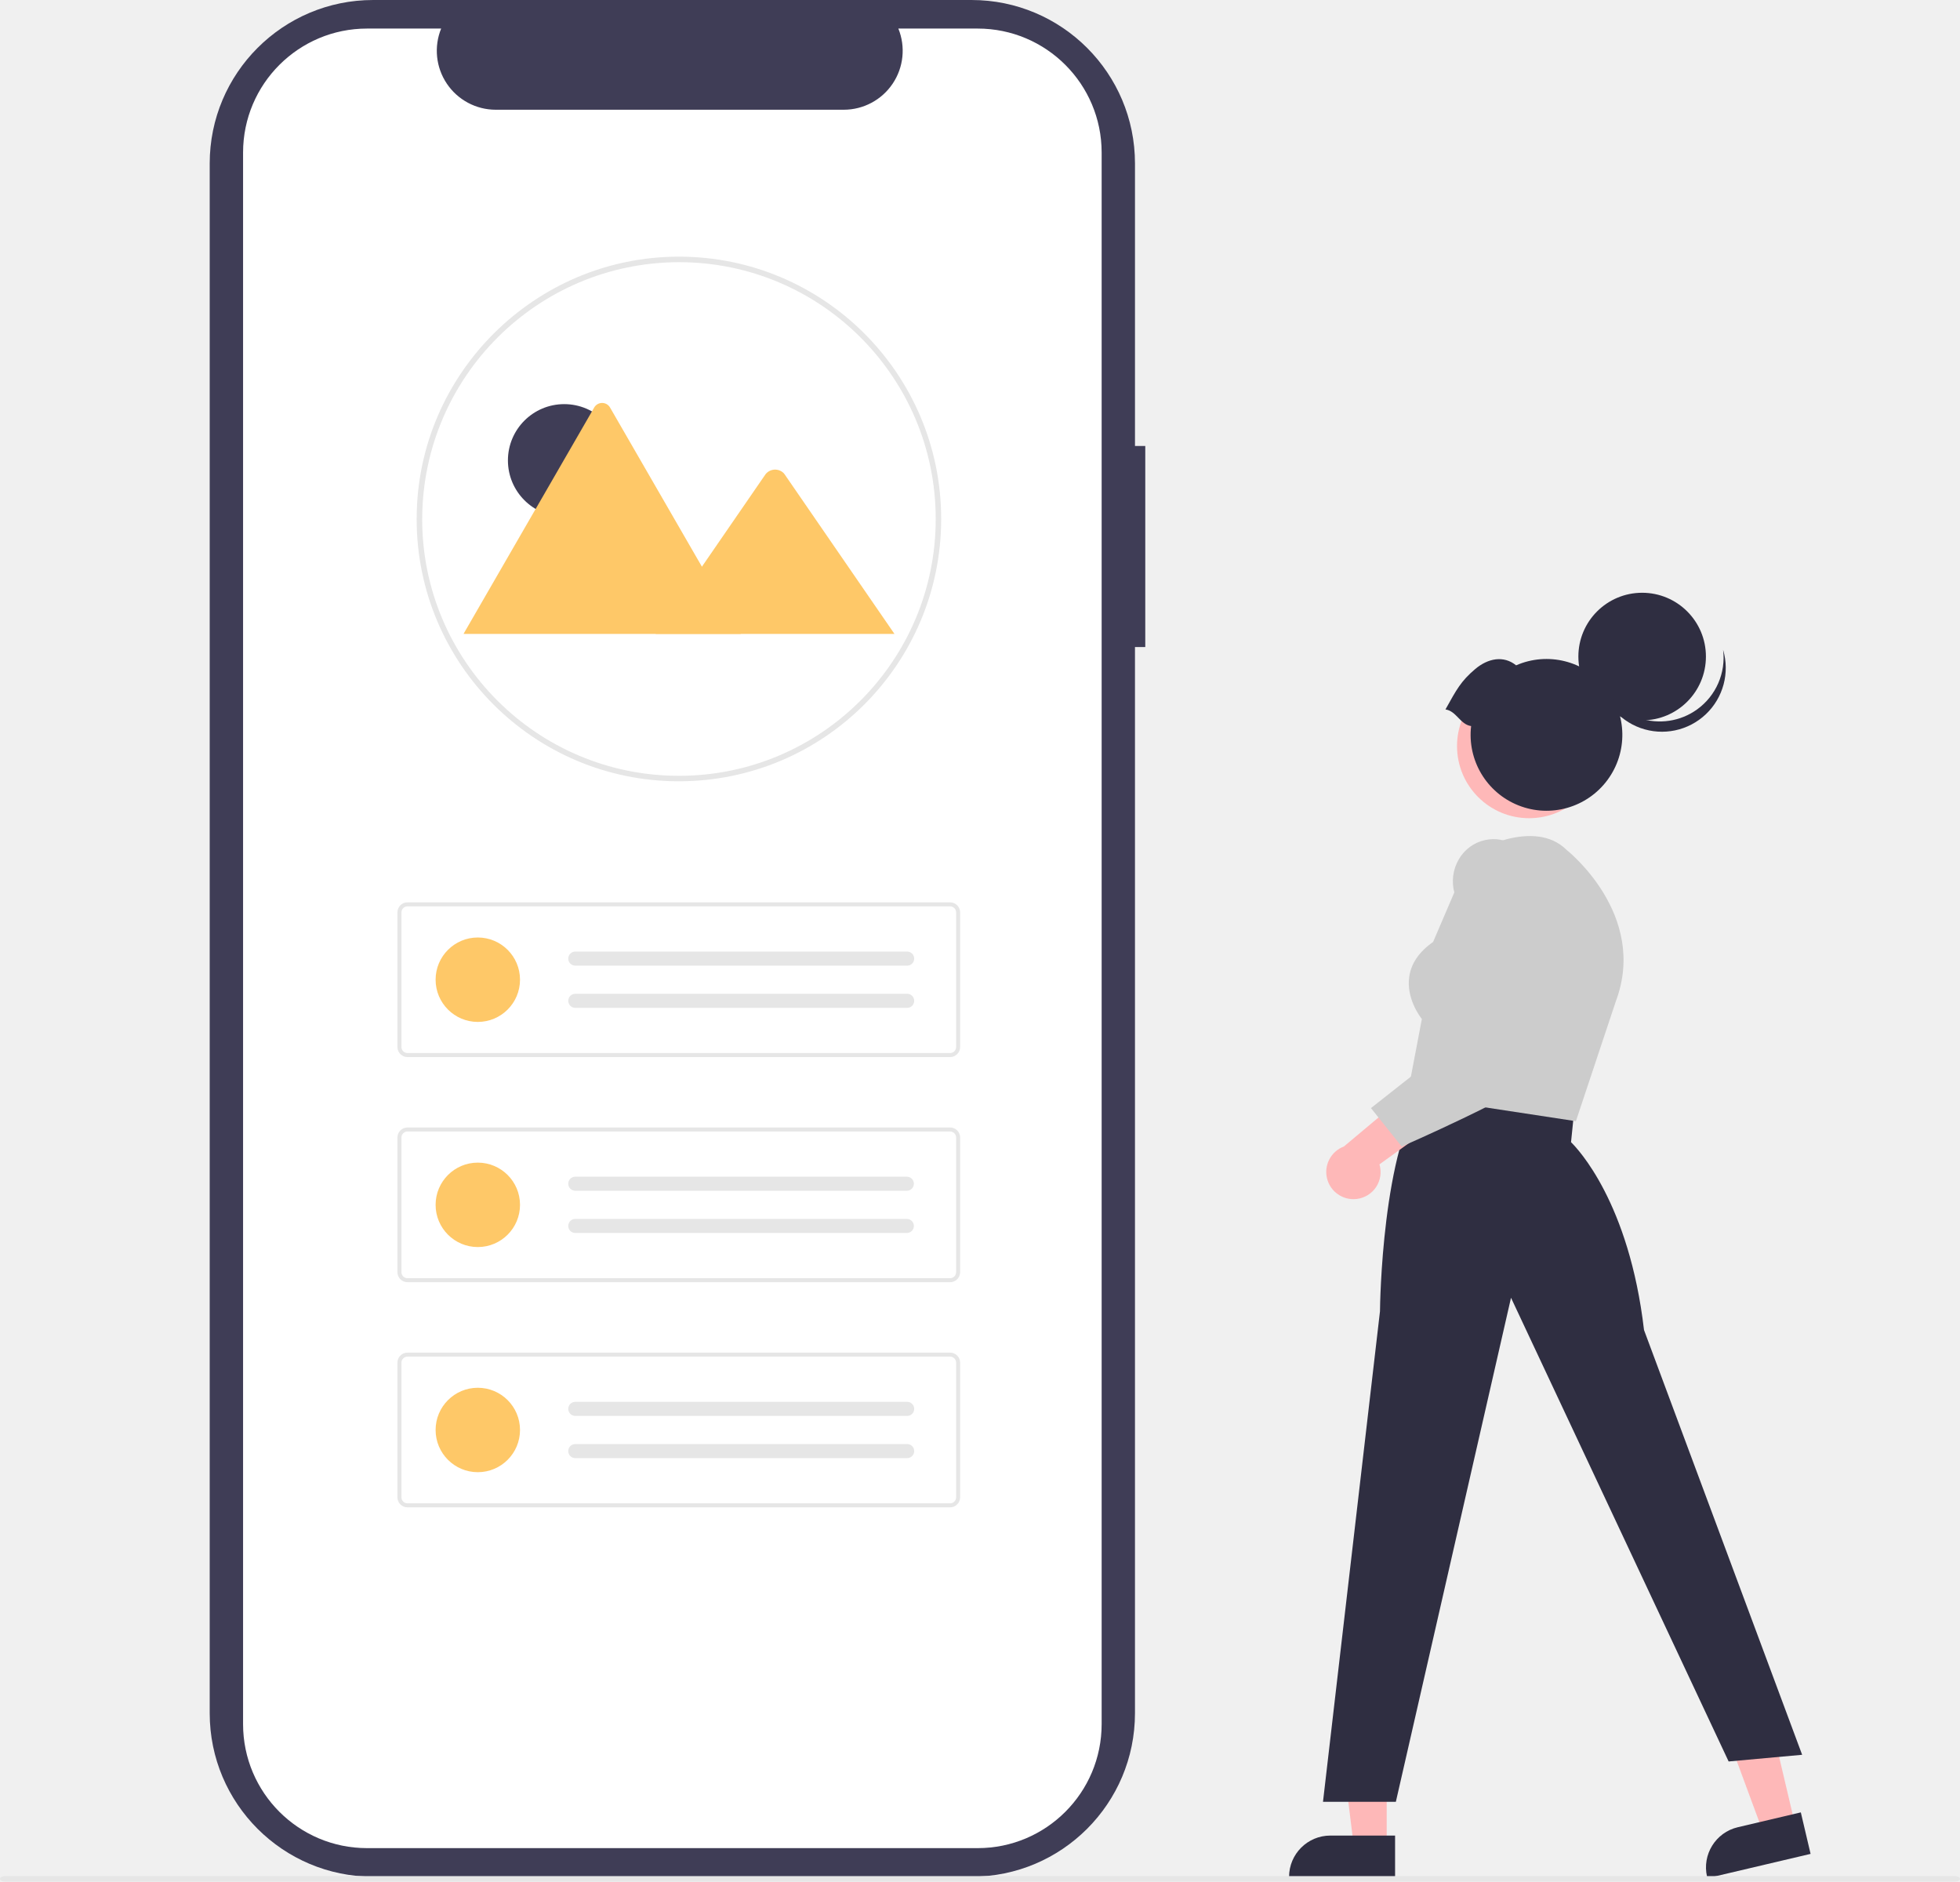
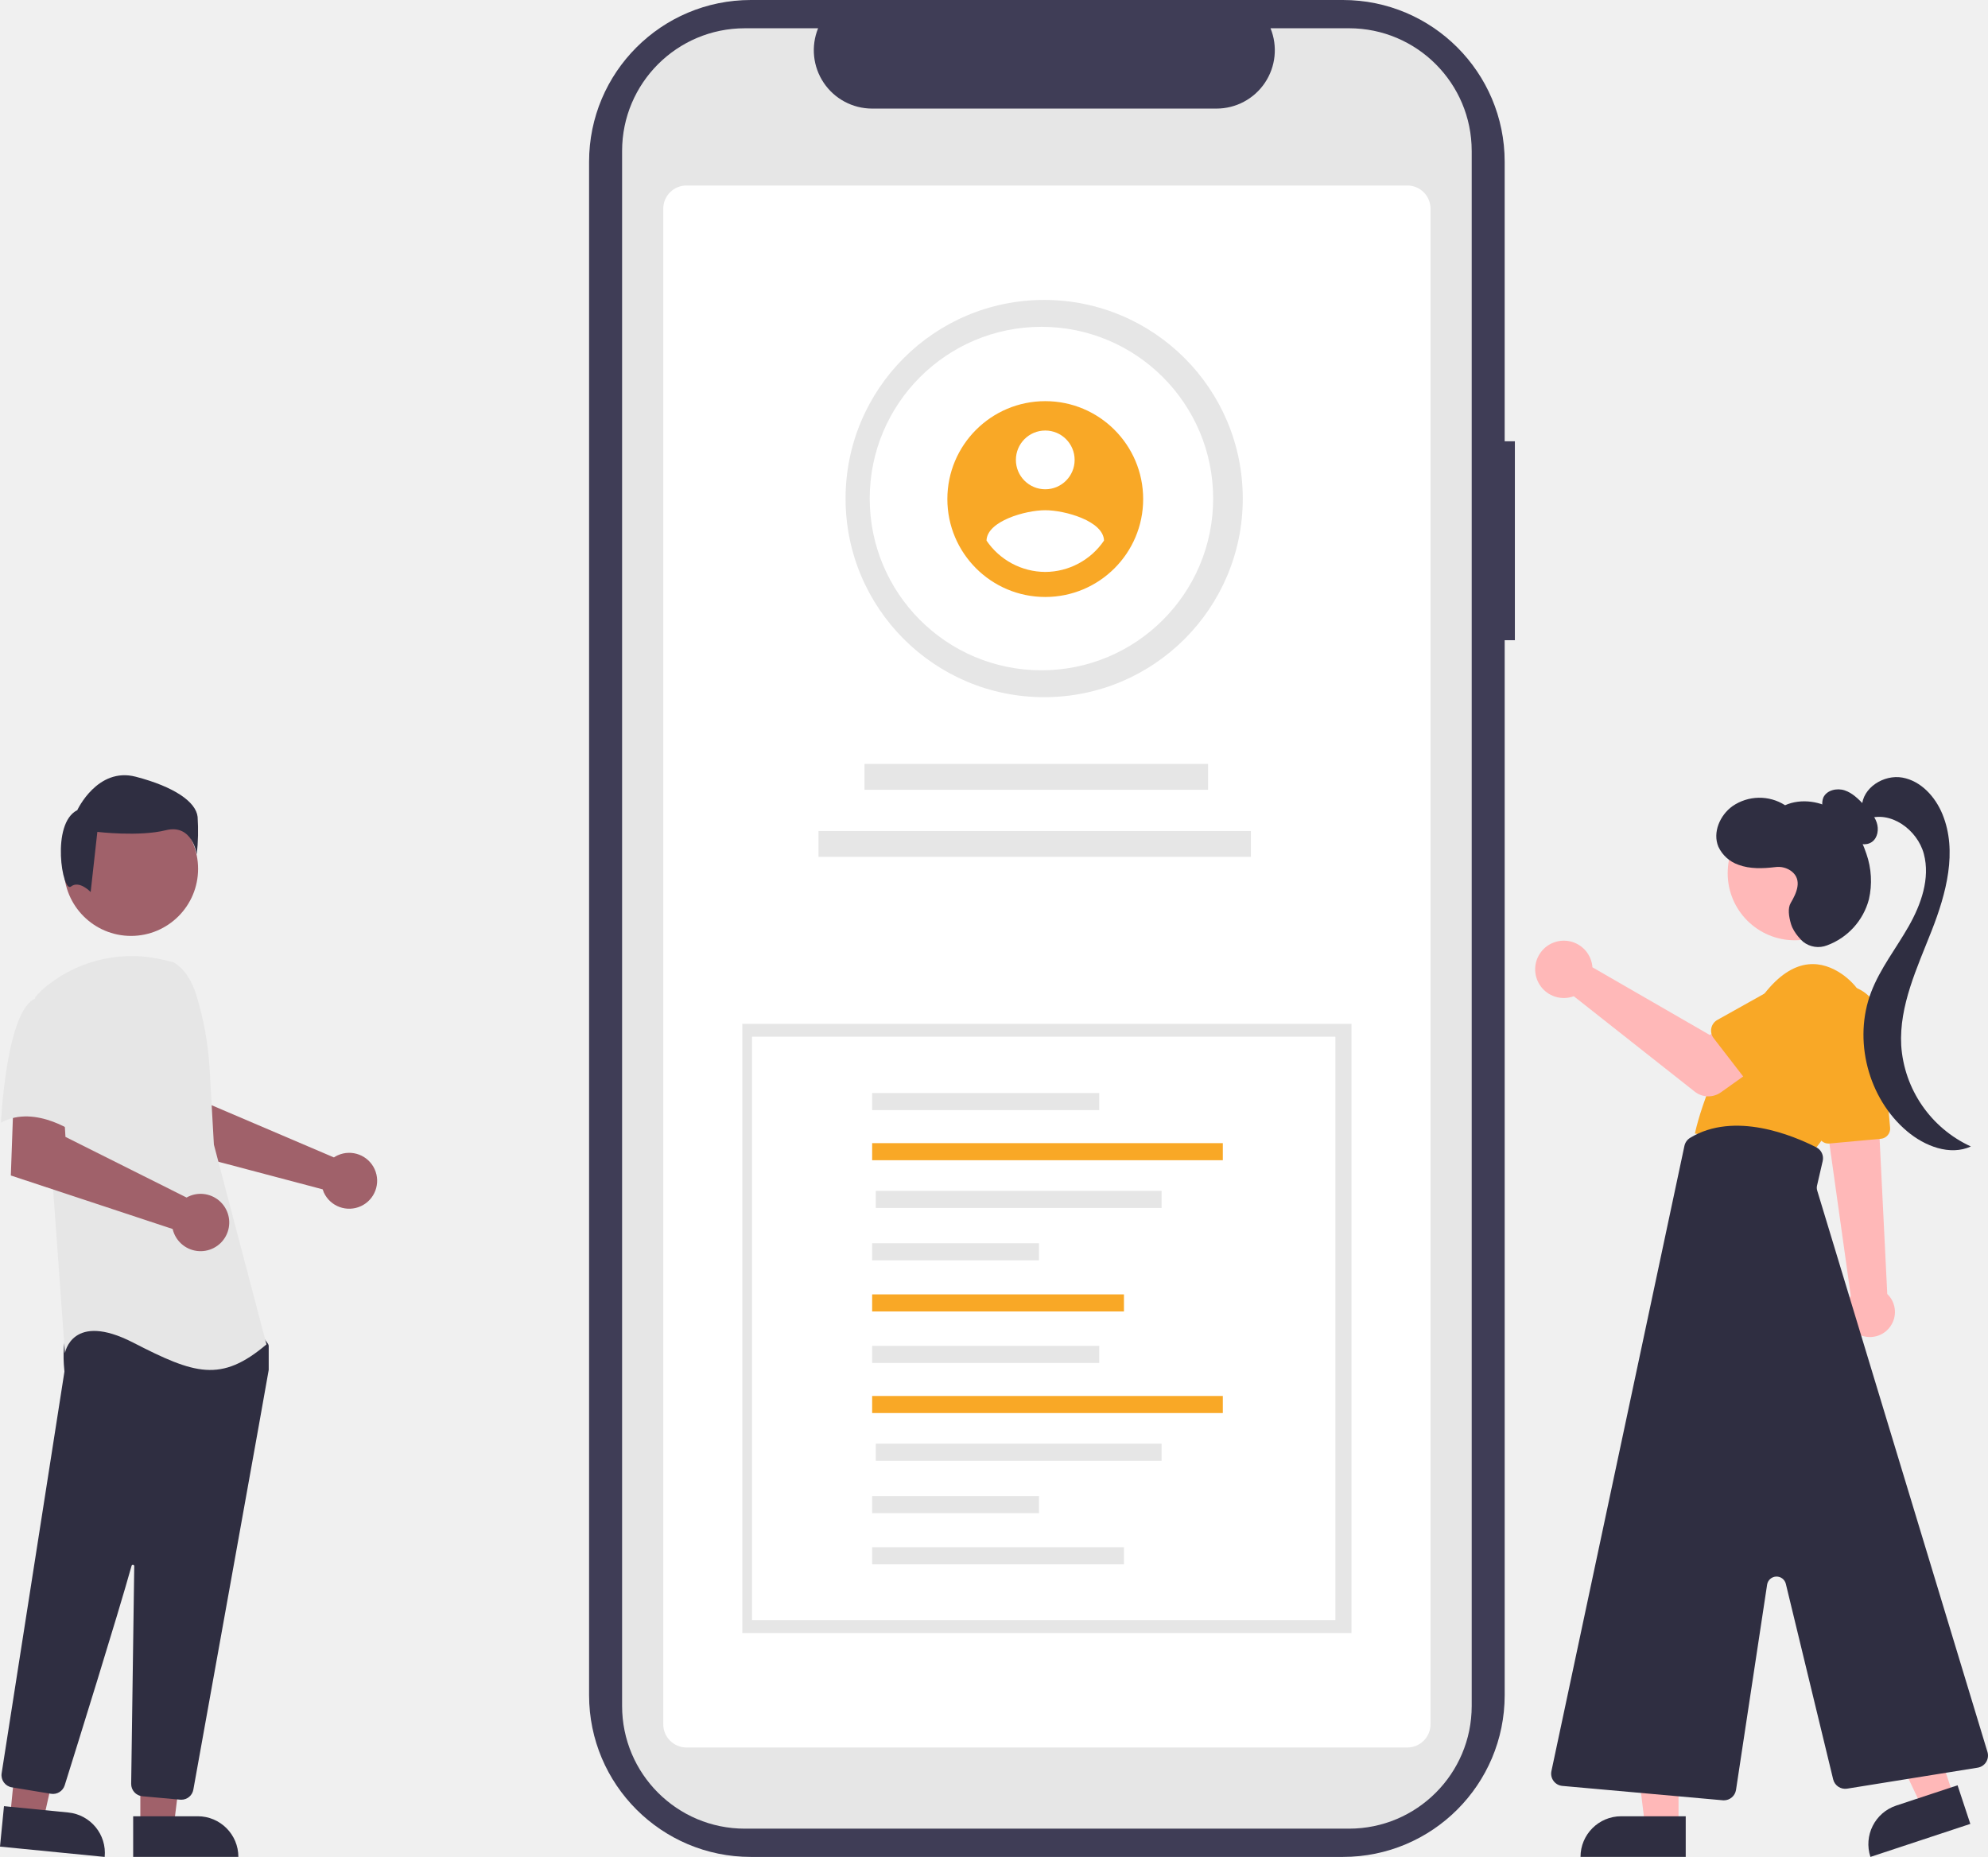
- <svg xmlns="http://www.w3.org/2000/svg" width="742.418" height="712.575" viewBox="0 0 742.418 712.575">
-   <g id="Group_29" data-name="Group 29" transform="translate(-245 -109)">
-     <path id="Path_339-291" data-name="Path 339" d="M825.818,262.524h-3.9V155.547A61.915,61.915,0,0,0,760,93.632H533.353a61.915,61.915,0,0,0-61.916,61.916V742.43a61.915,61.915,0,0,0,61.915,61.915H760a61.915,61.915,0,0,0,61.915-61.915V338.672h3.9Z" transform="translate(-147.004 15.369)" fill="#3f3d56" />
-     <path id="Path_340-292" data-name="Path 340" d="M808.736,150.925V746.1a46.959,46.959,0,0,1-46.942,46.952h-231.3A46.966,46.966,0,0,1,483.521,746.1V150.925a46.965,46.965,0,0,1,46.971-46.951H558.55a22.329,22.329,0,0,0,20.656,30.74H711.074a22.329,22.329,0,0,0,20.656-30.74h30.055a46.959,46.959,0,0,1,46.951,46.942Z" transform="translate(-146.449 15.843)" fill="#fff" />
-     <g id="Group_26" data-name="Group 26" transform="translate(402.822 206.2)">
-       <path id="Path_45-293" data-name="Path 45" d="M446.878,474.642a99.3,99.3,0,0,1-99.337-99.254V375.3c0-.208,0-.427.012-.635.3-54.4,44.863-98.7,99.325-98.7a99.337,99.337,0,1,1,.011,198.674h-.011Zm0-196.587a97.454,97.454,0,0,0-97.233,96.677c-.011.222-.011.4-.011.569a97.258,97.258,0,1,0,97.259-97.246Z" transform="translate(-347.54 -275.967)" fill="#e6e6e6" />
-       <g id="Group_27" data-name="Group 27" transform="translate(17.768 55.394)">
-         <ellipse id="Ellipse_7" data-name="Ellipse 7" cx="21.322" cy="21.322" rx="21.322" ry="21.322" transform="translate(16.803 0.451)" fill="#3f3d56" />
-         <path id="Path_63-294" data-name="Path 63" d="M476.175,412.51h-104.6a2.141,2.141,0,0,1-.391-.031l49.472-85.686a3.463,3.463,0,0,1,6.029,0l33.2,57.5,1.59,2.751Z" transform="translate(-371.188 -325.034)" fill="#fec868" />
-         <path id="Path_65-295" data-name="Path 65" d="M533.713,412.268H443.245l17.53-25.464,1.261-1.835,22.844-33.184a4.622,4.622,0,0,1,6.866-.41,4.131,4.131,0,0,1,.329.41Z" transform="translate(-370.49 -324.791)" fill="#fec868" />
-       </g>
-     </g>
-     <path id="Path_39-296" data-name="Path 39" d="M516.164,595.55H310.627a3.81,3.81,0,0,1-3.806-3.806V540.76a3.811,3.811,0,0,1,3.806-3.806H516.164a3.811,3.811,0,0,1,3.806,3.806v50.985a3.811,3.811,0,0,1-3.806,3.806ZM310.627,538.476a2.286,2.286,0,0,0-2.284,2.284v50.985a2.286,2.286,0,0,0,2.284,2.284H516.164a2.286,2.286,0,0,0,2.284-2.284V540.76a2.286,2.286,0,0,0-2.284-2.284Z" transform="translate(88.717 -86.233)" fill="#e6e6e6" />
-     <circle id="Ellipse_5" data-name="Ellipse 5" cx="15.986" cy="15.986" r="15.986" transform="translate(410.001 464.033)" fill="#fec868" />
-     <path id="Path_40-297" data-name="Path 40" d="M397.513,562.313a2.664,2.664,0,1,0,0,5.329H523.118a2.665,2.665,0,1,0,.087-5.328H397.513Z" transform="translate(65.395 -92.952)" fill="#e6e6e6" />
-     <path id="Path_41-298" data-name="Path 41" d="M397.513,584.061a2.664,2.664,0,1,0,0,5.329H523.118a2.665,2.665,0,1,0,.087-5.328H397.513Z" transform="translate(65.395 -98.714)" fill="#e6e6e6" />
-     <path id="Path_42-299" data-name="Path 42" d="M516.164,711.54H310.627a3.81,3.81,0,0,1-3.806-3.806V656.75a3.811,3.811,0,0,1,3.806-3.806H516.164a3.811,3.811,0,0,1,3.806,3.806v50.985A3.811,3.811,0,0,1,516.164,711.54ZM310.627,654.466a2.286,2.286,0,0,0-2.284,2.284v50.985a2.286,2.286,0,0,0,2.284,2.284H516.164a2.286,2.286,0,0,0,2.284-2.284V656.75a2.286,2.286,0,0,0-2.284-2.284Z" transform="translate(88.717 -116.963)" fill="#e6e6e6" />
-     <circle id="Ellipse_6" data-name="Ellipse 6" cx="15.986" cy="15.986" r="15.986" transform="translate(410.001 549.292)" fill="#fec868" />
-     <path id="Path_43-300" data-name="Path 43" d="M397.513,678.3a2.664,2.664,0,1,0,0,5.329H523.118a2.665,2.665,0,0,0,.087-5.328H397.513Z" transform="translate(65.395 -123.682)" fill="#e6e6e6" />
-     <path id="Path_44-301" data-name="Path 44" d="M397.513,700.051a2.664,2.664,0,1,0,0,5.329H523.118a2.665,2.665,0,0,0,.087-5.328H397.513Z" transform="translate(65.395 -129.444)" fill="#e6e6e6" />
-     <path id="Path_39-2-302" data-name="Path 39" d="M516.164,595.55H310.627a3.81,3.81,0,0,1-3.806-3.806V540.76a3.811,3.811,0,0,1,3.806-3.806H516.164a3.811,3.811,0,0,1,3.806,3.806v50.985a3.811,3.811,0,0,1-3.806,3.806ZM310.627,538.476a2.286,2.286,0,0,0-2.284,2.284v50.985a2.286,2.286,0,0,0,2.284,2.284H516.164a2.286,2.286,0,0,0,2.284-2.284V540.76a2.286,2.286,0,0,0-2.284-2.284Z" transform="translate(88.717 84.286)" fill="#e6e6e6" />
-     <circle id="Ellipse_5-2" data-name="Ellipse 5" cx="15.986" cy="15.986" r="15.986" transform="translate(410.001 634.552)" fill="#fec868" />
-     <path id="Path_40-2-303" data-name="Path 40" d="M397.513,562.313a2.664,2.664,0,1,0,0,5.329H523.118a2.665,2.665,0,1,0,.087-5.328H397.513Z" transform="translate(65.395 77.567)" fill="#e6e6e6" />
-     <path id="Path_41-2-304" data-name="Path 41" d="M397.513,584.061a2.664,2.664,0,1,0,0,5.329H523.118a2.665,2.665,0,1,0,.087-5.328H397.513Z" transform="translate(65.395 71.805)" fill="#e6e6e6" />
-     <g id="Group_28" data-name="Group 28" transform="translate(733.282 333.482)">
-       <path id="Path_409-305" data-name="Path 409" d="M616.354,733.283H603.9l-5.924-48.033h18.379Z" transform="translate(-579.376 -258.561)" fill="#feb8b8" />
-       <path id="Path_410-306" data-name="Path 410" d="M781.847,821.454H741.693v-.508a15.63,15.63,0,0,1,15.628-15.629h24.527Z" transform="translate(-741.693 -334.661)" fill="#2f2e41" />
-       <path id="Path_411-307" data-name="Path 411" d="M764.825,725.426,752.7,728.28l-16.778-45.4,17.89-4.213Z" transform="translate(-573.145 -258.858)" fill="#feb8b8" />
-       <path id="Path_412-308" data-name="Path 412" d="M932.408,812.63l-39.085,9.2-.116-.494a15.63,15.63,0,0,1,11.63-18.8h0l23.872-5.621Z" transform="translate(-734.869 -335.04)" fill="#2f2e41" />
-       <path id="Path_413-309" data-name="Path 413" d="M775.572,619.007c.024-2.5.765-61.577,16.958-83.913l.239-.33L849.2,542.55l-1.262,12.4c2.482,2.414,22.006,22.816,27.644,71.128l59.9,160.867-27.845,2.531L825.205,613.867l-43.62,190.884h-27.6Z" transform="translate(-741.138 -346.881)" fill="#2f2e41" />
-       <path id="Path_414-310" data-name="Path 414" d="M784.539,541.411l5.516-28.96c-1.08-1.39-5.865-8.065-4.8-15.89.695-5.105,3.742-9.582,9.059-13.309l14.3-33.362.193-.113c.963-.567,23.728-13.731,36.139-1.311.31.24,30.867,24.5,18.6,57.218l-15.148,45.45Z" transform="translate(-739.758 -351.018)" fill="#ccc" />
-       <path id="Path_415-311" data-name="Path 415" d="M766.675,576.428a10.241,10.241,0,0,0,8.649-13.106l29.527-21.273-17.676-6.723-25.329,21.232a10.3,10.3,0,0,0,4.829,19.871Z" transform="translate(-741.086 -346.855)" fill="#feb8b8" />
-       <path id="Path_416-312" data-name="Path 416" d="M771.369,546.127l45.078-35.516-13.4-45.787a16.451,16.451,0,0,1,1.661-13.02,15.216,15.216,0,0,1,9.977-7.2c7.717-1.633,14.722,2.688,20.817,12.845l.047.092c1.008,2.465,24.492,60.516,6.561,72.931-17.541,12.143-58.215,29.821-58.624,30l-.477.206Z" transform="translate(-740.353 -350.968)" fill="#ccc" />
-       <circle id="Ellipse_66" data-name="Ellipse 66" cx="27.308" cy="27.308" r="27.308" transform="translate(63.619 30.758)" fill="#feb8b8" />
-       <circle id="Ellipse_67" data-name="Ellipse 67" cx="24.158" cy="24.158" r="24.158" transform="translate(109.58)" fill="#2f2e41" />
-       <path id="Path_417-313" data-name="Path 417" d="M891.2,398.231A24.16,24.16,0,0,1,853.9,385.546a24.16,24.16,0,1,0,47.126-9.907A24.151,24.151,0,0,1,891.2,398.231Z" transform="translate(-736.626 -354.068)" fill="#2f2e41" />
-       <path id="Path_418-314" data-name="Path 418" d="M798.37,398.1c4.217-7.55,5.831-10.7,11.269-15.3,4.809-4.061,10.724-5.253,15.495-1.406a28.737,28.737,0,1,1-17.044,23C803.942,403.815,802.517,398.686,798.37,398.1Z" transform="translate(-739.134 -353.913)" fill="#2f2e41" />
-     </g>
-     <path id="Path_419-315" data-name="Path 419" d="M1395.965,822.09H657.424c-1.071,0-1.938-.468-1.938-1.045s.868-1.045,1.938-1.045h738.541c1.07,0,1.938.468,1.938,1.045S1397.036,822.09,1395.965,822.09Z" transform="translate(-410.486 -0.515)" fill="#e6e6e6" />
+ <svg xmlns="http://www.w3.org/2000/svg" data-name="Layer 1" width="728.082" height="680.001" viewBox="0 0 728.082 680.001">
+   <path id="a55003b0-0446-4784-a3ce-c481a9759178-220" data-name="Path 339" d="M790.764,271.594h-3.736v-102.354a59.24,59.24,0,0,0-59.24-59.24h-216.846a59.24,59.24,0,0,0-59.24,59.24v561.521a59.24,59.24,0,0,0,59.24,59.24h216.85a59.24,59.24,0,0,0,59.24-59.24v-386.31h3.732Z" transform="translate(-235.959 -109.9995)" fill="#3f3d56" />
+   <path id="ad332593-d547-4870-8db7-c0503e6eb31e-221" data-name="Path 340" d="M774.954,165.275v569.452a44.93,44.93,0,0,1-44.913,44.923h-221.306a44.937,44.937,0,0,1-44.941-44.928v-569.447a44.936,44.936,0,0,1,44.941-44.922h26.845a21.364,21.364,0,0,0,19.764,29.411h126.168a21.364,21.364,0,0,0,19.76-29.415h28.756a44.93,44.93,0,0,1,44.922,44.913Z" transform="translate(-235.959 -109.9995)" fill="#e6e6e6" />
+   <path d="M751.374,749.925h-264a8.51,8.51,0,0,1-8.5-8.5v-555a8.51,8.51,0,0,1,8.5-8.5h264a8.51,8.51,0,0,1,8.5,8.5v555A8.51,8.51,0,0,1,751.374,749.925Z" transform="translate(-235.959 -109.9995)" fill="#fff" />
+   <circle id="edacdc74-dfad-4c1d-939b-d6c7a98a2115" data-name="Ellipse 56" cx="382.415" cy="182.571" r="72.736" fill="#e6e6e6" />
+   <circle id="aec4df6d-8b06-4bbe-8d40-2c8bcc37cf40" data-name="Ellipse 60" cx="381.415" cy="182.571" r="62.889" fill="#fff" />
+   <path id="b468b121-27e1-4684-879a-d4a6b6510a38-222" data-name="Path 341" d="M618.774,256.9a35.856,35.856,0,1,0,35.856,35.856,35.856,35.856,0,0,0-35.856-35.856Zm0,10.757a10.757,10.757,0,1,1-10.757,10.757,10.757,10.757,0,0,1,10.757-10.757Zm0,51.784a26.121,26.121,0,0,1-21.514-11.481c.172-7.171,14.342-11.119,21.514-11.119s21.341,3.948,21.514,11.119a26.164,26.164,0,0,1-21.514,11.484Z" transform="translate(-235.959 -109.9995)" fill="#f9a826" />
+   <rect id="af237293-25a3-489f-aa06-65014690590a" data-name="Rectangle 26" x="316.605" y="279.75" width="125.838" height="9.458" fill="#e6e6e6" />
+   <rect id="aecd757e-3845-4054-8ef4-8f3b3f1464a2" data-name="Rectangle 27" x="299.768" y="304.327" width="158.368" height="9.458" fill="#e6e6e6" />
+   <rect id="a528162f-764e-4523-bc44-e6dc5465582a" data-name="Rectangle 25-2" x="271.868" y="374.923" width="223.094" height="223.094" fill="#e6e6e6" />
+   <rect id="ac408f88-9589-4a26-924c-e7a781ddb6bc" data-name="Rectangle 25-3" x="275.415" y="379.643" width="213.655" height="213.655" fill="#fff" />
+   <g id="be47c712-4ebf-4226-80ad-879612060a69" data-name="Group 22">
+     <rect id="fadc6105-0551-448d-b6d9-436c4cc2b7a7" data-name="Rectangle 28" x="319.415" y="400.267" width="83.168" height="6.251" fill="#e6e6e6" />
+     <rect id="a4376b16-bb23-442d-8938-a8bcab4f190c" data-name="Rectangle 29" x="319.415" y="418.619" width="128.429" height="6.251" fill="#f9a826" />
+     <rect id="ae6c1c25-1aef-4af7-84b7-a99cb79f7c28" data-name="Rectangle 30" x="320.75" y="436.096" width="104.667" height="6.251" fill="#e6e6e6" />
+     <rect id="ad31106a-9486-4fc6-9d92-2d07f7dcec19" data-name="Rectangle 31" x="319.415" y="455.272" width="61.103" height="6.251" fill="#e6e6e6" />
+     <rect id="e133e237-d12d-4331-8259-b0f1b7869d24" data-name="Rectangle 32" x="319.415" y="474.003" width="92.22" height="6.251" fill="#f9a826" />
+     <rect id="a9ae706b-b3a6-4b62-8ac7-3a7f4cd0039d" data-name="Rectangle 38" x="319.415" y="492.851" width="83.168" height="6.251" fill="#e6e6e6" />
+     <rect id="bd082349-b2f2-4b60-be0c-57e16efac88b" data-name="Rectangle 39" x="319.415" y="511.202" width="128.429" height="6.251" fill="#f9a826" />
+     <rect id="ac0416d6-b57f-4bc7-9ff0-bb8dbe215cb0" data-name="Rectangle 40" x="320.75" y="528.679" width="104.667" height="6.251" fill="#e6e6e6" />
+     <rect id="b9702d28-4113-492b-a4b0-dbfc92fa702e" data-name="Rectangle 41" x="319.415" y="547.856" width="61.103" height="6.251" fill="#e6e6e6" />
+     <rect id="b41357bb-831a-49ca-b340-115c840dd657" data-name="Rectangle 42" x="319.415" y="566.587" width="92.22" height="6.251" fill="#e6e6e6" />
+   </g>
+   <g id="ac800076-fc8a-4256-a3b5-70e496d28429" data-name="Group 23">
+     <path id="b13647df-bb42-4a02-9bba-2700c526619d-223" data-name="Path 385" d="M928.727,595.025a9.13,9.13,0,1,1-15.852-9.064q.031-.053.062-.106a9.826,9.826,0,0,1,.86-1.22l-7.68-54.74-.23-1.64-1.56-11.17-.23-1.61.85.04,14.88.68,3.99.18.5,10.19,2.83,57.29a9.118,9.118,0,0,1,1.58,11.17Z" transform="translate(-235.959 -109.9995)" fill="#ffb8b8" />
+     <path id="bd34735f-0976-456f-8e45-072b5e73a744-224" data-name="Path 386" d="M905.931,528.751l18.895-1.733a3.73,3.73,0,0,0,3.364-4.037l-3.5-39.292a14.326,14.326,0,0,0-28.538,2.548q.036.406.096.809l5.666,38.54a3.724,3.724,0,0,0,3.678,3.181A2.639,2.639,0,0,0,905.931,528.751Z" transform="translate(-235.959 -109.9995)" fill="#f9a826" />
+     <path id="f1e660d0-c56f-45d1-8714-e8a3d2ffeea9-225" data-name="Path 387" d="M920.253,497.008a26.316,26.316,0,0,0-9.679-30.288c-7.125-4.875-16.875-6.625-27.375,5.875-21,25-26.5,52.5-26.5,52.5l43,7S914.322,514.22,920.253,497.008Z" transform="translate(-235.959 -109.9995)" fill="#f9a826" />
+     <path id="eb60bd0b-2a6b-4db7-a453-977e2259822f-226" data-name="Path 388" d="M850.706,778.614h-12.26l-5.832-47.288h18.094Z" transform="translate(-235.959 -109.9995)" fill="#ffb8b8" />
+     <path id="b4104c20-2c86-47e7-b6b0-d86d656d7ba2-227" data-name="Path 389" d="M814.805,789.997h38.531v-14.887h-23.644a14.887,14.887,0,0,0-14.887,14.887Z" transform="translate(-235.959 -109.9995)" fill="#2f2e41" />
+     <path id="b4e48bf6-fea8-48c3-adaa-b392a855b3f6-228" data-name="Path 390" d="M951.5,767.921l-11.64,3.848-20.38-43.068,17.18-5.679Z" transform="translate(-235.959 -109.9995)" fill="#ffb8b8" />
+     <path id="a6908023-9fbc-48a9-be4c-c86c0c45ebaf-229" data-name="Path 391" d="M920.983,789.997l36.584-12.092-4.672-14.135-22.45,7.42a14.887,14.887,0,0,0-9.463,18.807Z" transform="translate(-235.959 -109.9995)" fill="#2f2e41" />
+     <circle id="a687fec6-02c9-4040-89ed-32d713123e7f" data-name="Ellipse 65" cx="657.301" cy="319.761" r="24.561" fill="#ffb8b8" />
+     <path id="badfc474-5669-4d61-bc01-f70cc92406de-230" data-name="Path 392" d="M871.755,765.451l11.385-75.145a3.5,3.5,0,0,1,6.862-.3l17.338,71.612a4.533,4.533,0,0,0,5.088,3.385l47.825-7.686a4.5,4.5,0,0,0,3.593-5.75l-62.361-205.6a3.5,3.5,0,0,1-.061-1.8l2.076-9a4.484,4.484,0,0,0-2.327-5.014c-8.492-4.333-30-13.341-46.231-3.474a4.551,4.551,0,0,0-2.079,2.927l-48.716,228.97a4.5,4.5,0,0,0,4,5.419l58.757,5.262q.2.018.4.018a4.508,4.508,0,0,0,4.448-3.825Z" transform="translate(-235.959 -109.9995)" fill="#2f2e41" />
+     <path id="eb685785-93ca-4296-839e-b201e57ae5bb-231" data-name="Path 393" d="M909.546,412.407a18.58,18.58,0,0,1-4.855-4.22,6.3,6.3,0,0,1-.97-6.1c1.241-2.738,4.928-3.6,7.786-2.671s5.065,3.172,7.153,5.333c1.839,1.9,3.731,3.892,4.6,6.391s.424,5.668-1.746,7.185c-2.13,1.488-5.192.879-7.24-.719s-3.316-3.97-4.525-6.27Z" transform="translate(-235.959 -109.9995)" fill="#2f2e41" />
+     <path id="a7ccb8bb-f2b9-4447-b454-9c546e399f41-232" data-name="Path 394" d="M917.865,405.409c.136-6.92,8.024-11.883,14.837-10.656s12.049,7.035,14.67,13.441c5.538,13.535,1.381,28.979-3.955,42.6s-11.94,27.439-11.161,42.043a43.925,43.925,0,0,0,25.515,37c-7.688,3.485-16.878-.115-23.339-5.548-14.348-12.065-19.886-33.546-13.161-51.044,3.317-8.631,9.163-16.015,13.727-24.056s7.913-17.518,5.556-26.459-12.385-16.179-20.958-12.72Z" transform="translate(-235.959 -109.9995)" fill="#2f2e41" />
+     <path id="bd42e2a1-f38b-413b-b655-cc202f14f4c1-233" data-name="Path 395" d="M891.787,440.659c2.141-3.618,4.3-8.368.388-11.531a8.064,8.064,0,0,0-6.05-1.6c-4.412.532-9.217.751-13.488-.852a12.644,12.644,0,0,1-7.335-6.591c-2.2-5.224.556-11.572,5.165-14.874a17.4,17.4,0,0,1,19.258-.341c5.97-2.637,13.213-1.464,18.637,2.166s9.135,9.443,11.151,15.65a30.206,30.206,0,0,1,.923,16.615,24.692,24.692,0,0,1-15.316,16.879,8.892,8.892,0,0,1-8.782-1.3s-3.385-2.955-4.444-6.514C891.079,445.629,890.644,442.592,891.787,440.659Z" transform="translate(-235.959 -109.9995)" fill="#2f2e41" />
+     <path id="a0cecca8-8fe0-4420-9365-651f9eef8dd5-234" data-name="Path 397" d="M818.925,462.575a10.524,10.524,0,0,1,.239,1.64l42.957,24.782,10.441-6.011,11.131,14.572-17.45,12.438a8,8,0,0,1-9.6-.234l-44.3-34.946a10.5,10.5,0,1,1,6.576-12.241Z" transform="translate(-235.959 -109.9995)" fill="#ffb8b8" />
+     <path id="b21f2b01-13d8-4bae-8637-c810de2f9faf-235" data-name="Path 398" d="M863.558,490.171l13.884,17.994a4.5,4.5,0,0,0,6.8.373l15.717-16.321a12.5,12.5,0,0,0-14.926-20.056q-.204.152-.401.312l-19.712,11.022a4.5,4.5,0,0,0-1.365,6.676Z" transform="translate(-235.959 -109.9995)" fill="#f9a826" />
+   </g>
+   <g id="b22d1c68-5a77-444f-a5cc-3f82f20a89dd" data-name="Group 24">
+     <path id="e5b1612b-0075-49ae-a43a-e875f9772667-236" data-name="Path 552" d="M359.66,533.056a10.091,10.091,0,0,0-1.411.787l-44.852-19.143-1.6-11.815-17.922-.11,1.059,27.1,59.2,15.658a10.606,10.606,0,0,0,.448,1.208,10.235,10.235,0,1,0,5.079-13.682Z" transform="translate(-235.959 -109.9995)" fill="#a0616a" />
+     <path id="aa9c986c-d78a-4457-b2bb-b0791fabccea-237" data-name="Path 553" d="M287.357,778.615h12.26l5.832-47.288h-18.094Z" transform="translate(-235.959 -109.9995)" fill="#a0616a" />
+     <path id="b210f84f-9c85-4cf8-a59b-65b7d4fb35d0-238" data-name="Path 554" d="M308.374,775.112h-23.644v14.882h38.531a14.887,14.887,0,0,0-14.887-14.887h-0Z" transform="translate(-235.959 -109.9995)" fill="#2f2e41" />
+     <path id="f66096e0-a946-448d-a2e8-3cde5fe284ed-239" data-name="Path 555" d="M239.677,775.152l12.2,1.2,10.441-46.488-18.007-1.769Z" transform="translate(-235.959 -109.9995)" fill="#a0616a" />
+     <path id="fcefb2c9-d6d5-4bec-a5f5-cc8066a5bb74-240" data-name="Path 556" d="M260.944,773.728,237.418,771.411,235.959,786.224l38.337,3.776A14.884,14.884,0,0,0,260.943,773.728Z" transform="translate(-235.959 -109.9995)" fill="#2f2e41" />
+     <circle id="b1d8892c-f39d-4126-8224-86b256c1ff9d" data-name="Ellipse 84" cx="47.985" cy="318.169" r="24.561" fill="#a0616a" />
+     <path id="ac2d3eab-b9a5-4eb5-9d63-fe405943fbfc-241" data-name="Path 557" d="M302.357,769.053a4.471,4.471,0,0,0,4.415-3.7c6.341-35.219,27.088-150.4,27.584-153.593a1.416,1.416,0,0,0,.016-.222v-8.588a1.489,1.489,0,0,0-.279-.872l-2.74-3.838a1.479,1.479,0,0,0-1.144-.625c-15.622-.732-66.784-2.879-69.256.209h0c-2.482,3.1-1.6,12.507-1.4,14.36l-.01.193-22.985,147a4.512,4.512,0,0,0,3.715,5.135l14.356,2.365a4.521,4.521,0,0,0,5.025-3.093c4.44-14.188,19.329-61.918,24.489-80.387a.5.5,0,0,1,.981.139c-.258,17.606-.881,62.523-1.1,78.037l-.023,1.671a4.518,4.518,0,0,0,4.093,4.536l13.843,1.254A4.174,4.174,0,0,0,302.357,769.053Z" transform="translate(-235.959 -109.9995)" fill="#2f2e41" />
+     <path id="bbed60f3-1a89-4078-91d7-bc96163e326a-242" data-name="Path 99" d="M299.532,462.387c4.286,2.548,6.851,7.23,8.323,12a113.686,113.686,0,0,1,4.884,27.159l1.556,27.6,19.255,73.17c-16.689,14.121-26.315,10.911-48.781-.639s-25.032,3.851-25.032,3.851l-4.492-62.258-6.418-68.032a30.172,30.172,0,0,1,4.862-4.674,49.659,49.659,0,0,1,42.442-9Z" transform="translate(-235.959 -109.9995)" fill="#e6e6e6" />
+     <path id="ff536e95-7831-431c-8ca8-0e166a93b4bb-243" data-name="Path 558" d="M305.786,547.833a10.528,10.528,0,0,0-1.5.7l-44.35-22.2-.736-12.026-18.294-1.261-.98,27.413,59.266,19.6a10.5,10.5,0,1,0,6.593-12.232Z" transform="translate(-235.959 -109.9995)" fill="#a0616a" />
+     <path id="ed99b844-bab2-4090-afff-3e8d6994d5eb-244" data-name="Path 101" d="M249.147,475.545c-10.911,3.851-12.834,45.574-12.834,45.574,12.837-7.06,28.241,4.493,28.241,4.493s3.209-10.912,7.06-25.032a24.53,24.53,0,0,0-5.134-23.106S260.059,471.692,249.147,475.545Z" transform="translate(-235.959 -109.9995)" fill="#e6e6e6" />
+     <path id="a410275c-d14b-4b59-9c0e-be849f4d4fe2-245" data-name="Path 102" d="M261.926,434.664c3.06-2.448,7.235,2,7.235,2l2.448-22.031s15.3,1.833,25.094-.612,11.323,8.875,11.323,8.875a78.584,78.584,0,0,0,.306-13.771c-.612-5.508-8.568-11.017-22.645-14.689s-21.421,12.241-21.421,12.241C254.468,411.572,258.862,437.113,261.926,434.664Z" transform="translate(-235.959 -109.9995)" fill="#2f2e41" />
  </g>
</svg>
